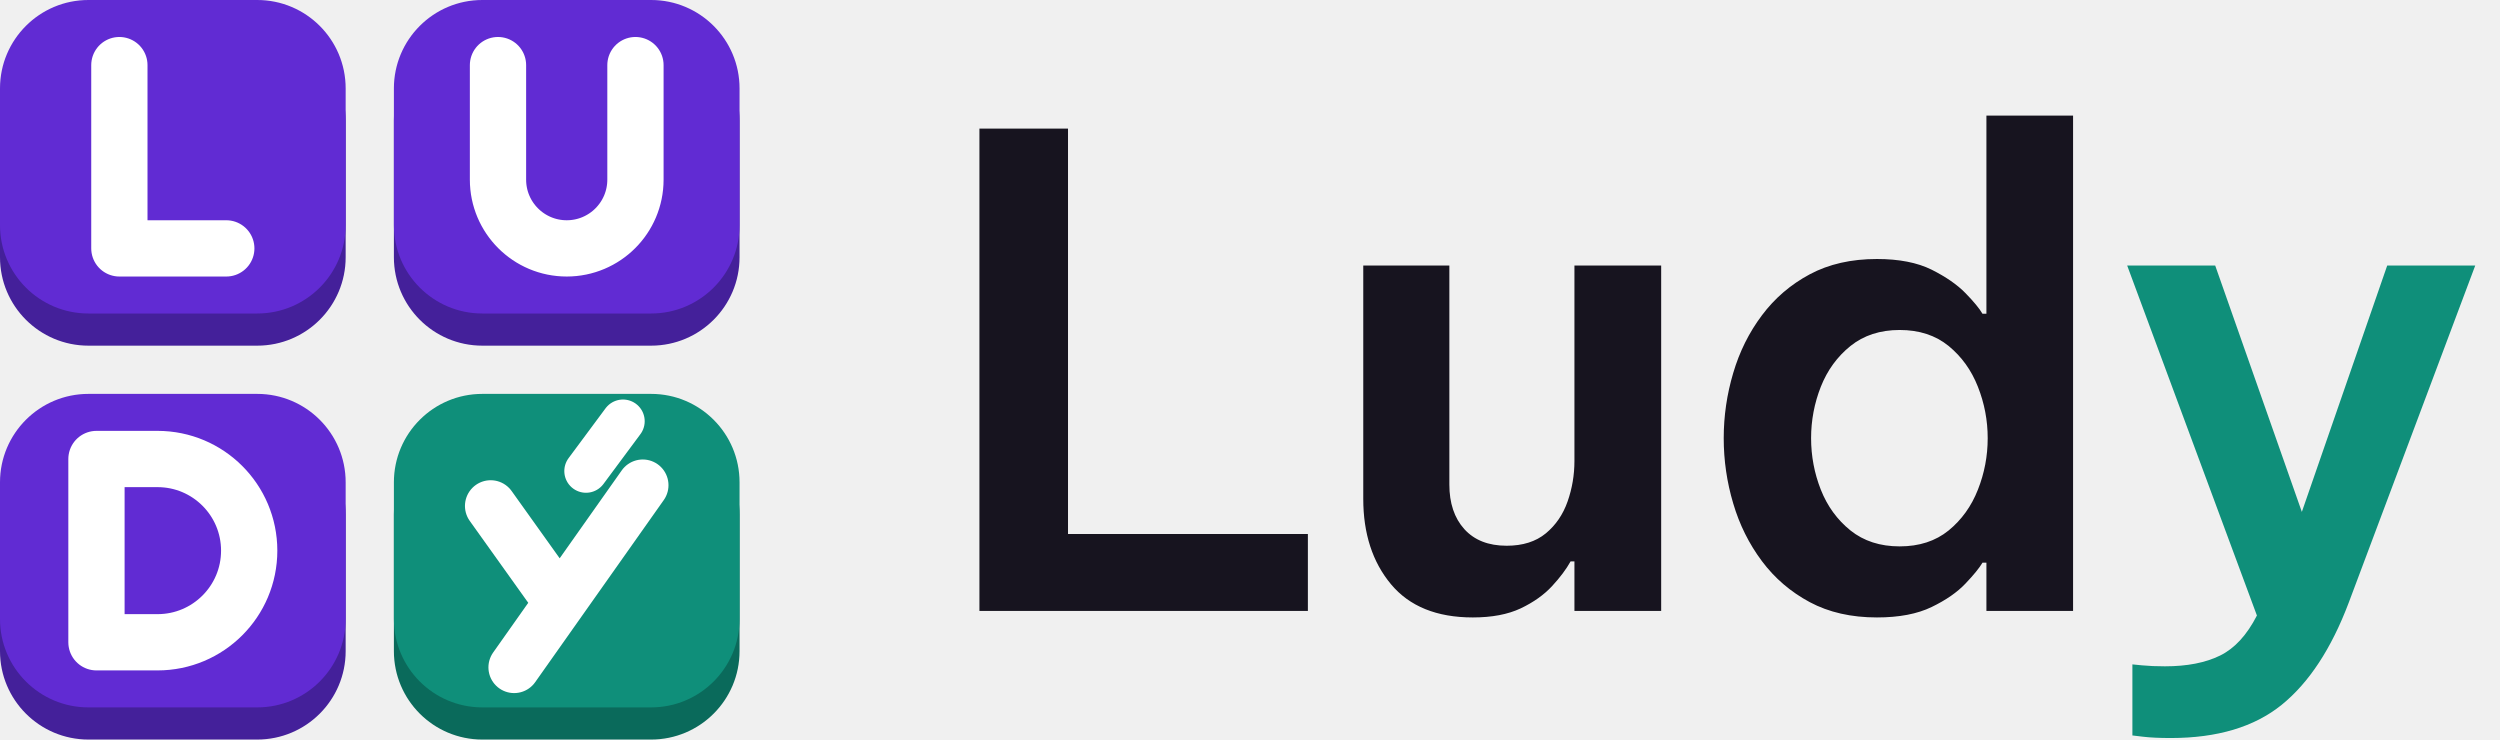
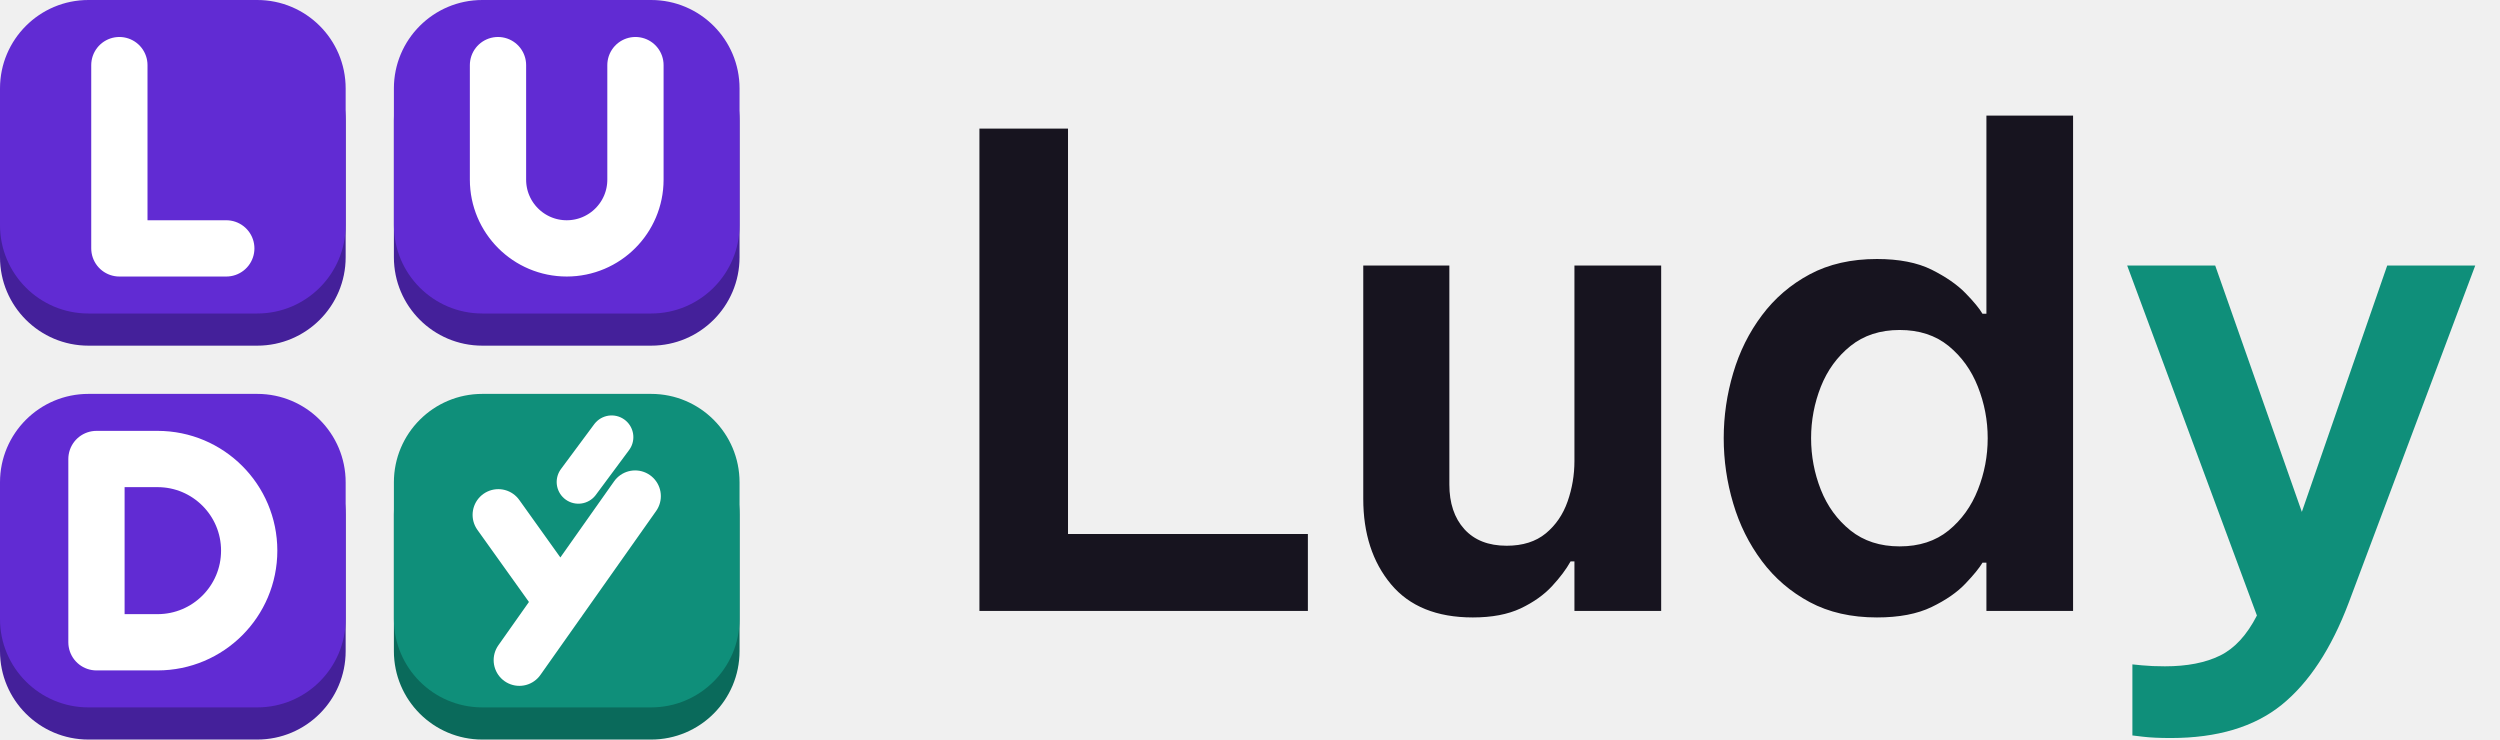
<svg xmlns="http://www.w3.org/2000/svg" viewBox="0 0 311 92" role="img" aria-label="Ludy">
  <path fill="#44209A" d="M0 15A11 11 0 0 1 11 4H32A11 11 0 0 1 43 15V32A11 11 0 0 1 32 43H11A11 11 0 0 1 0 32ZM49 15A11 11 0 0 1 60 4H81A11 11 0 0 1 92 15V32A11 11 0 0 1 81 43H60A11 11 0 0 1 49 32ZM0 64A11 11 0 0 1 11 53H32A11 11 0 0 1 43 64V81A11 11 0 0 1 32 92H11A11 11 0 0 1 0 81Z" />
  <path fill="#0A6A5B" d="M49 64A11 11 0 0 1 60 53H81A11 11 0 0 1 92 64V81A11 11 0 0 1 81 92H60A11 11 0 0 1 49 81Z" />
  <path fill="#612BD3" d="M0 11A11 11 0 0 1 11 0H32A11 11 0 0 1 43 11V28A11 11 0 0 1 32 39H11A11 11 0 0 1 0 28ZM49 11A11 11 0 0 1 60 0H81A11 11 0 0 1 92 11V28A11 11 0 0 1 81 39H60A11 11 0 0 1 49 28ZM0 60A11 11 0 0 1 11 49H32A11 11 0 0 1 43 60V77A11 11 0 0 1 32 88H11A11 11 0 0 1 0 77Z" />
  <path fill="#0F8F7A" d="M49 60A11 11 0 0 1 60 49H81A11 11 0 0 1 92 60V77A11 11 0 0 1 81 88H60A11 11 0 0 1 49 77Z" />
  <path fill="none" stroke="#FFFFFF" stroke-width="7" stroke-linecap="round" stroke-linejoin="round" d="M14.85 8.1V30.9H28.15M61.95 8.1V22.35A8.55 8.55 0 0 0 79.05 22.35V8.1M12 57.1H19.6A11.4 11.4 0 0 1 19.6 79.9H12Z" />
-   <path fill="none" stroke="#FFFFFF" stroke-width="6.4" stroke-linecap="round" stroke-linejoin="round" d="M61.04 62.94L69.64 74.98M79.96 60.36L63.96 83.02" />
-   <path fill="none" stroke="#FFFFFF" stroke-width="5.4" stroke-linecap="round" stroke-linejoin="round" d="M72.9 58.6L77.5 52.4" />
+   <path fill="none" stroke="#FFFFFF" stroke-width="6.4" stroke-linecap="round" stroke-linejoin="round" d="M61.99 64.05L69.73 74.88M79.01 61.72L64.61 82.12" />
+   <path fill="none" stroke="#FFFFFF" stroke-width="5.4" stroke-linecap="round" stroke-linejoin="round" d="M71.95 59.96L76.09 54.38" />
  <path fill="#17141F" d="M162.70 76L121.84 76L121.84 16L132.86 16L132.86 66.43L162.70 66.43L162.70 76ZM183.22 76.81L183.22 76.81Q176.49 76.81 173.04 72.68Q169.59 68.54 169.59 62.05L169.59 62.05L169.59 33.03L180.30 33.03L180.30 60.27Q180.30 63.76 182.16 65.82Q184.03 67.89 187.43 67.89L187.43 67.89Q190.43 67.89 192.30 66.35Q194.16 64.81 195.01 62.38Q195.86 59.95 195.86 57.35L195.86 57.35L195.86 33.03L206.65 33.03L206.65 76L195.86 76L195.86 69.84L195.38 69.84Q194.57 71.30 193.07 72.92Q191.57 74.54 189.18 75.68Q186.78 76.81 183.22 76.81ZM233.49 76.81L233.49 76.81Q228.70 76.81 225.14 74.91Q221.57 73 219.18 69.80Q216.78 66.59 215.61 62.62Q214.43 58.65 214.43 54.51L214.43 54.51Q214.43 50.38 215.61 46.41Q216.78 42.43 219.18 39.23Q221.57 36.03 225.14 34.12Q228.70 32.22 233.49 32.22L233.49 32.22Q237.62 32.22 240.30 33.55Q242.97 34.89 244.51 36.47Q246.05 38.05 246.62 39.03L246.62 39.03L247.11 39.03L247.11 14.38L257.89 14.38L257.89 76L247.11 76L247.11 70L246.62 70Q246.05 70.97 244.51 72.59Q242.97 74.22 240.30 75.51Q237.62 76.81 233.49 76.81ZM236.32 67.97L236.32 67.97Q239.97 67.97 242.41 65.99Q244.84 64 246.05 60.92Q247.27 57.84 247.27 54.51L247.27 54.51Q247.27 51.19 246.05 48.11Q244.84 45.03 242.41 43.04Q239.97 41.05 236.32 41.05L236.32 41.05Q232.68 41.05 230.20 43.04Q227.73 45.03 226.51 48.11Q225.30 51.19 225.30 54.51L225.30 54.51Q225.30 57.84 226.51 60.92Q227.73 64 230.20 65.99Q232.68 67.97 236.32 67.97Z" />
  <path fill="#0F8F7A" d="M270.05 91.81L270.05 91.81Q267.95 91.81 266.61 91.65Q265.27 91.49 265.27 91.49L265.27 91.49L265.27 82.65Q265.27 82.65 266.49 82.77Q267.70 82.89 269.32 82.89L269.32 82.89Q273.46 82.89 276.18 81.55Q278.89 80.22 280.76 76.57L280.76 76.57L264.62 33.03L275.57 33.03L286.35 63.68L296.97 33.03L307.92 33.03L292.19 74.95Q288.95 83.54 283.84 87.68Q278.73 91.81 270.05 91.81Z" />
</svg>
